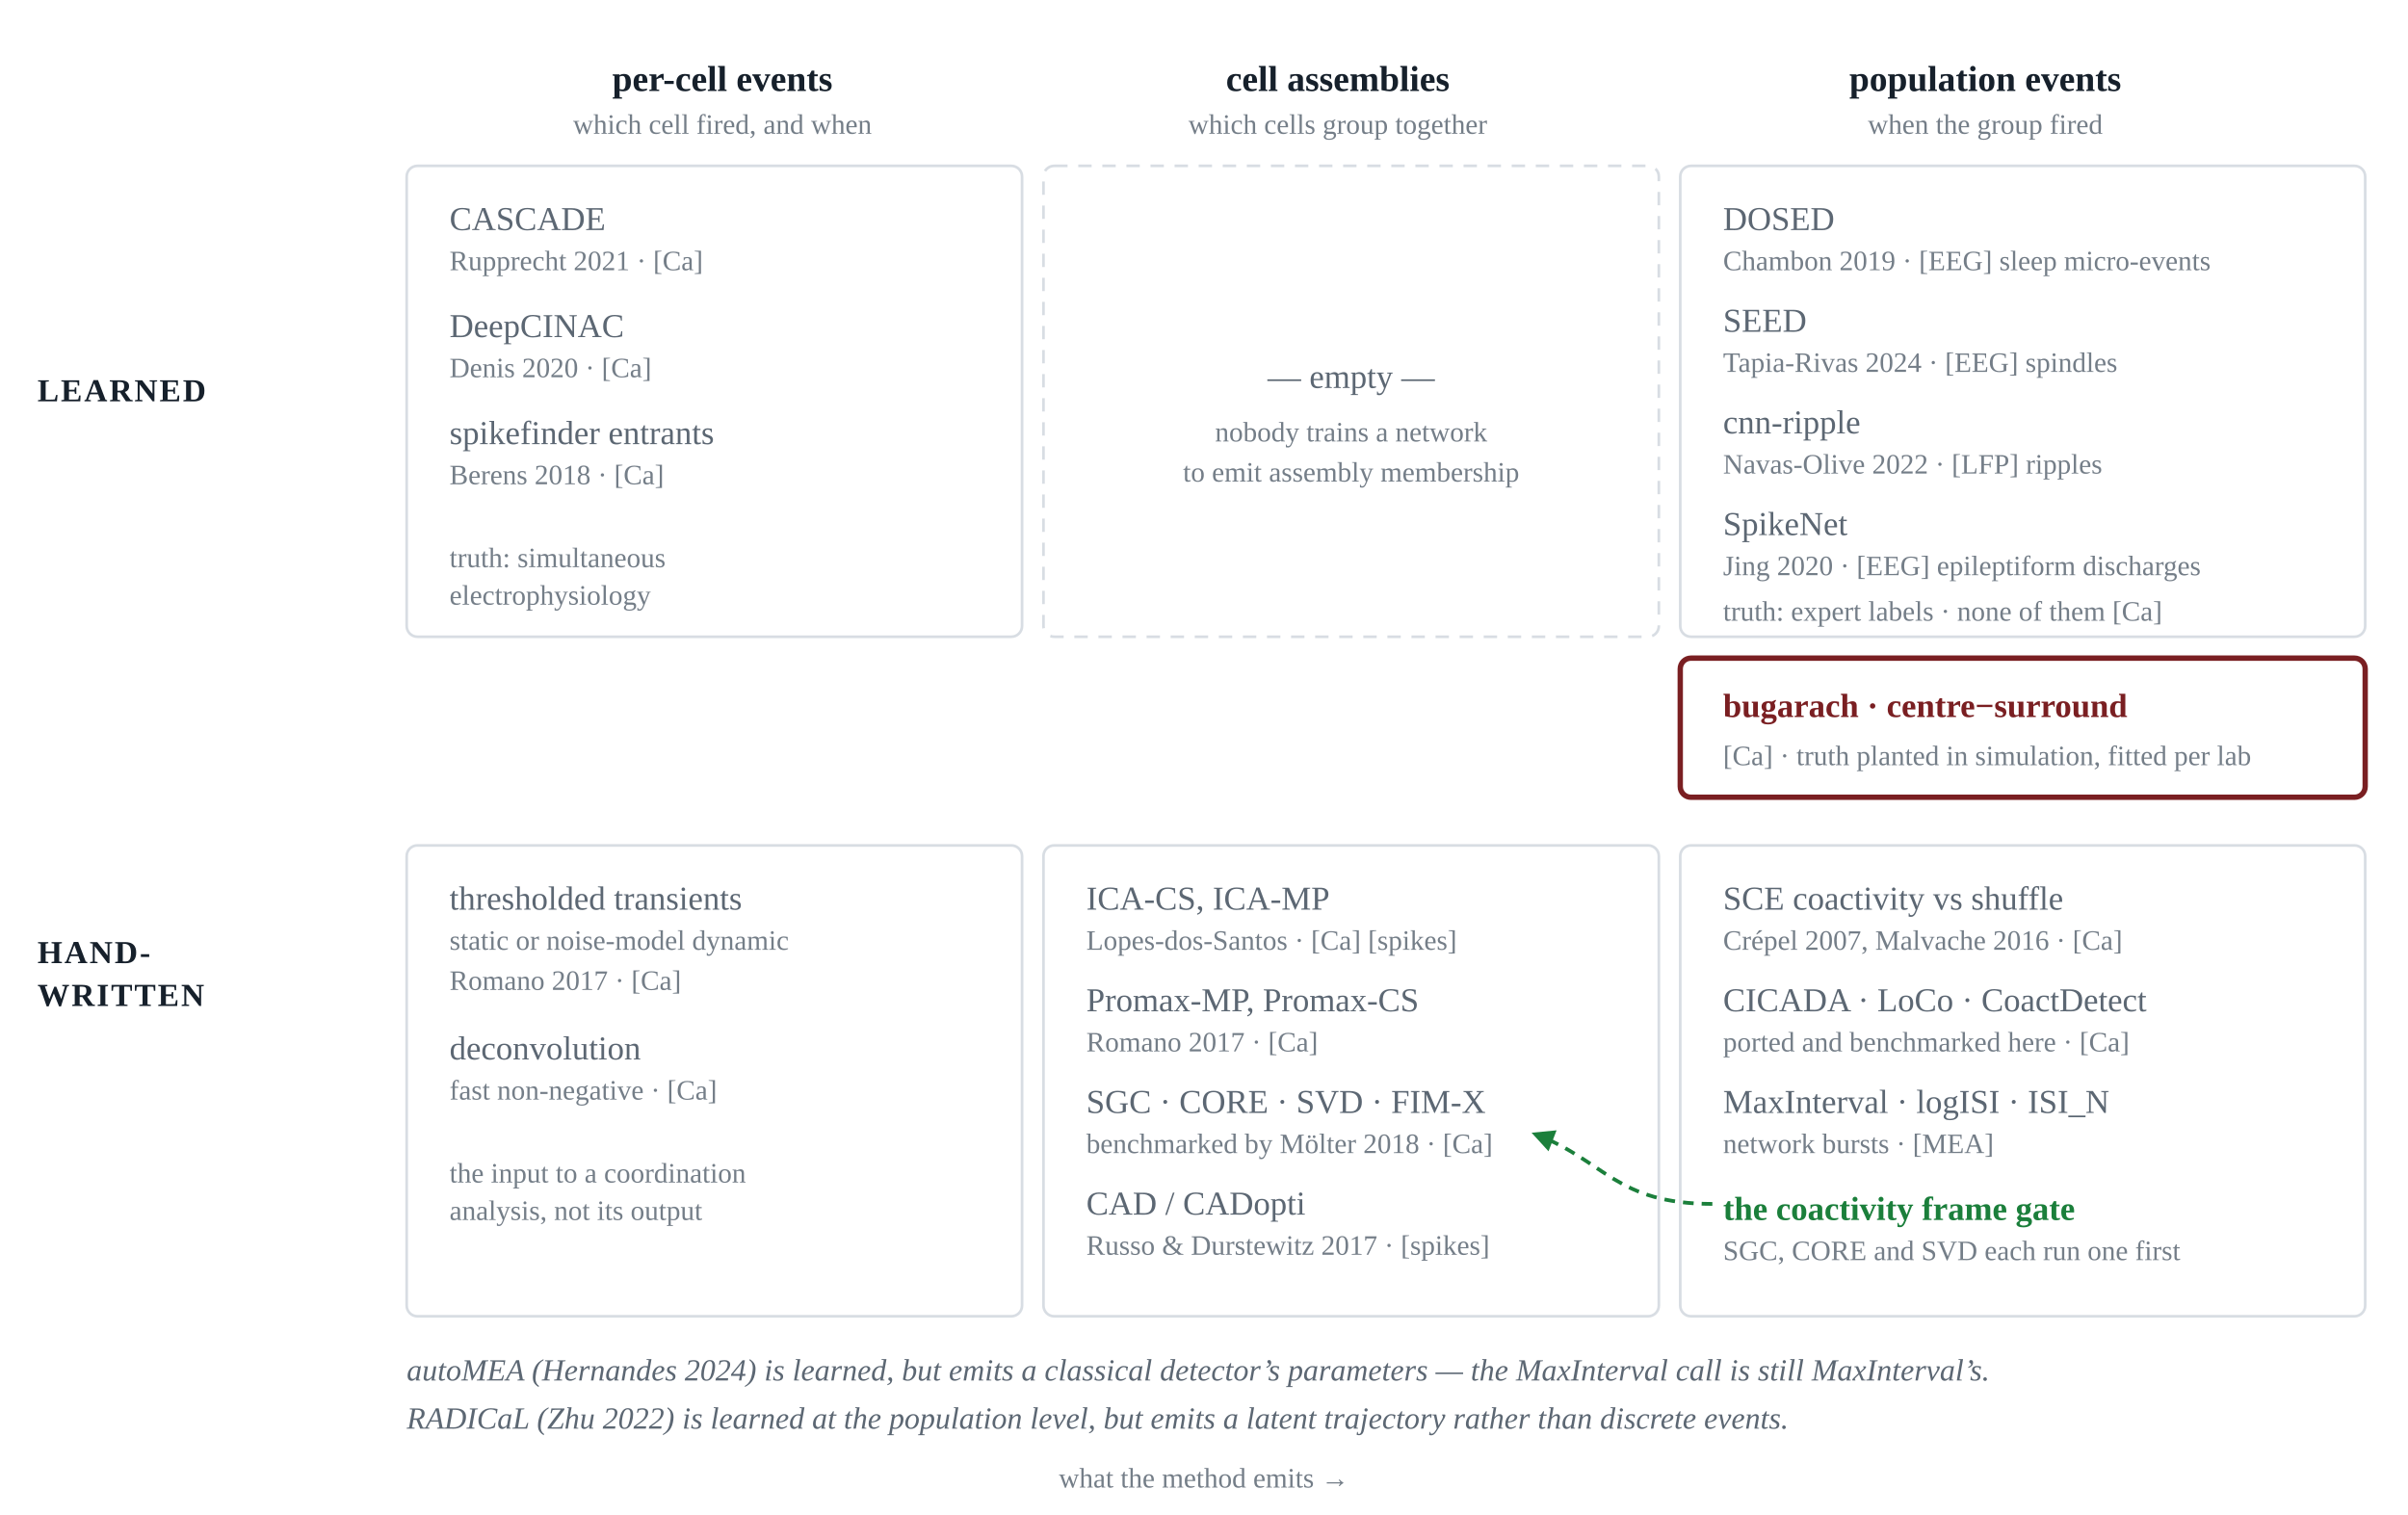
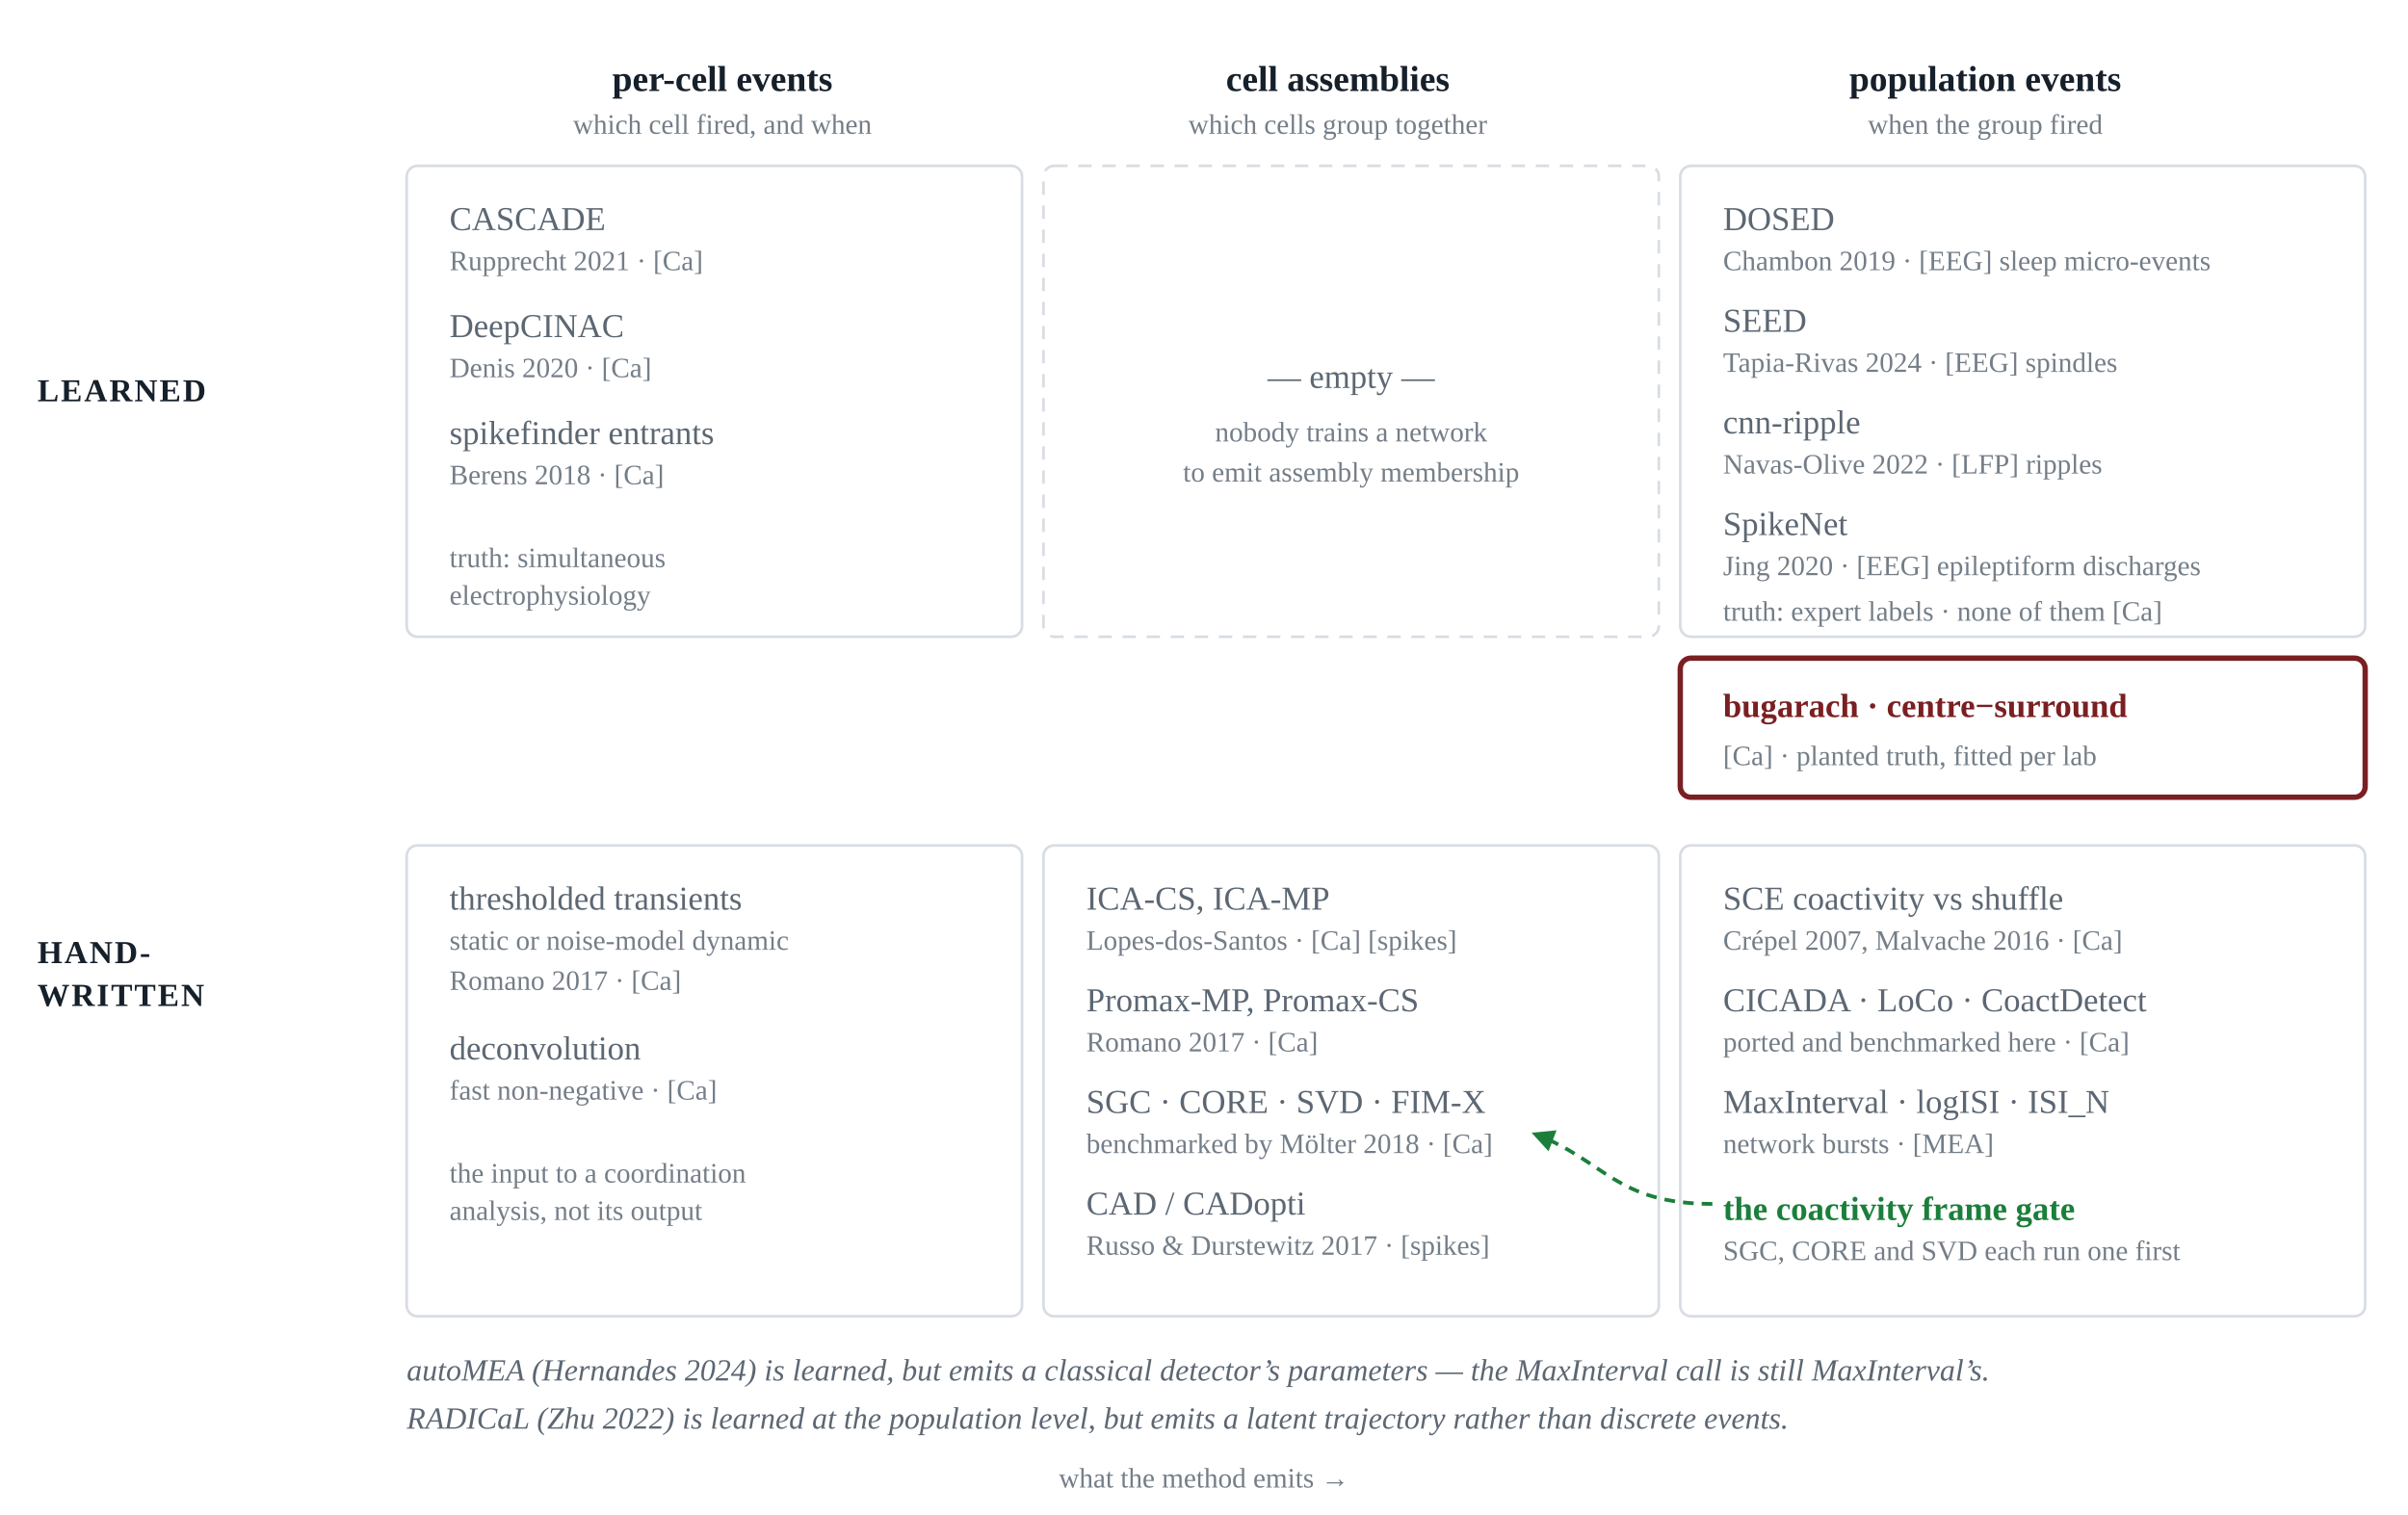
<svg xmlns="http://www.w3.org/2000/svg" viewBox="0 0 900 566" role="img" aria-label="A six-cell map of coordination-detection methods in neuroscience. Columns are what a method emits: per-cell events, cell assemblies meaning which cells group together, and population events meaning when the group fired. Rows are how it decides: learned from data on top, hand-written rules below. Bottom left and bottom middle are crowded with classical work — thresholded transients, and the ICA, Promax, SGC, CORE, SVD, FIM-X and CAD assembly detectors. Bottom right holds the classical population-event detectors including the SCE rule, CICADA, LoCo, CoactDetect and the MEA network-burst methods, plus the coactivity frame gate that SGC, CORE and SVD each run before they can begin. Top left holds the learned per-cell methods CASCADE, DeepCINAC and the spikefinder entrants. The cell for learned assembly detection is empty — nobody trains a network to emit assembly membership. Top right, the learned population-event detectors, holds DOSED and SEED on sleep EEG, cnn-ripple on hippocampal LFP and SpikeNet on clinical EEG — four methods, none of them calcium imaging — and bugarach's centre-surround model, which is the only calcium-imaging entry and the only one whose ground truth is planted in simulation rather than labelled by an expert. Two notes sit outside the grid: autoMEA is learned but emits a classical detector's parameters rather than detections, and RADICaL is learned at the population level but emits a latent trajectory rather than discrete events.">
  <style>
    .lbl  { font-family: var(--sans, -apple-system, BlinkMacSystemFont, "Segoe UI", Roboto, sans-serif); fill: var(--muted, #5c6773); }
    .hd   { font-size: 13.5px; font-weight: 700; fill: var(--ink, #16202b); }
    .ax   { font-size: 12px; font-weight: 700; fill: var(--ink, #16202b); letter-spacing: .06em; }
    .it   { font-size: 12.5px; }
    .sub  { font-size: 10.5px; fill: var(--muted, #5c6773); opacity: .85; }
    .note { font-size: 11.5px; font-style: italic; }
    .cell { fill: var(--card, #fff); stroke: var(--rule, #d8dde3); stroke-width: 1; }
    .empty{ fill: none; stroke: var(--rule, #d8dde3); stroke-width: 1; stroke-dasharray: 5 4; }
    .ours { fill: none; stroke: var(--learned, #7a1f22); stroke-width: 2; }
    .oursT{ fill: var(--learned, #7a1f22); font-weight: 700; }
    .gate { fill: var(--truth, #1b7f3b); font-weight: 700; }
  </style>
  <text class="lbl hd" x="270" y="34" text-anchor="middle">per-cell events</text>
  <text class="lbl sub" x="270" y="50" text-anchor="middle">which cell fired, and when</text>
  <text class="lbl hd" x="500" y="34" text-anchor="middle">cell assemblies</text>
  <text class="lbl sub" x="500" y="50" text-anchor="middle">which cells group together</text>
  <text class="lbl hd" x="742" y="34" text-anchor="middle">population events</text>
  <text class="lbl sub" x="742" y="50" text-anchor="middle">when the group fired</text>
  <text class="lbl ax" x="14" y="150">LEARNED</text>
  <text class="lbl ax" x="14" y="360">HAND-</text>
  <text class="lbl ax" x="14" y="376">WRITTEN</text>
  <text class="lbl sub" x="450" y="556" text-anchor="middle">what the method emits →</text>
  <rect class="cell" x="152" y="62" width="230" height="176" rx="4" />
  <text class="lbl it" x="168" y="86">CASCADE</text>
  <text class="lbl sub" x="168" y="101">Rupprecht 2021 · [Ca]</text>
  <text class="lbl it" x="168" y="126">DeepCINAC</text>
  <text class="lbl sub" x="168" y="141">Denis 2020 · [Ca]</text>
  <text class="lbl it" x="168" y="166">spikefinder entrants</text>
  <text class="lbl sub" x="168" y="181">Berens 2018 · [Ca]</text>
  <text class="lbl sub" x="168" y="212">truth: simultaneous</text>
  <text class="lbl sub" x="168" y="226">electrophysiology</text>
  <rect class="empty" x="390" y="62" width="230" height="176" rx="4" />
  <text class="lbl it" x="505" y="145" text-anchor="middle">— empty —</text>
  <text class="lbl sub" x="505" y="165" text-anchor="middle">nobody trains a network</text>
  <text class="lbl sub" x="505" y="180" text-anchor="middle">to emit assembly membership</text>
  <rect class="cell" x="628" y="62" width="256" height="176" rx="4" />
  <text class="lbl it" x="644" y="86">DOSED</text>
  <text class="lbl sub" x="644" y="101">Chambon 2019 · [EEG] sleep micro-events</text>
  <text class="lbl it" x="644" y="124">SEED</text>
  <text class="lbl sub" x="644" y="139">Tapia-Rivas 2024 · [EEG] spindles</text>
  <text class="lbl it" x="644" y="162">cnn-ripple</text>
  <text class="lbl sub" x="644" y="177">Navas-Olive 2022 · [LFP] ripples</text>
  <text class="lbl it" x="644" y="200">SpikeNet</text>
  <text class="lbl sub" x="644" y="215">Jing 2020 · [EEG] epileptiform discharges</text>
  <text class="lbl sub" x="644" y="232">truth: expert labels · none of them [Ca]</text>
  <rect class="ours" x="628" y="246" width="256" height="52" rx="4" />
  <text class="lbl it oursT" x="644" y="268">bugarach · centre−surround</text>
-   <text class="lbl sub" x="644" y="286">[Ca] · truth planted in simulation, fitted per lab</text>
+   <text class="lbl sub" x="644" y="286">[Ca] · planted truth, fitted per lab</text>
  <rect class="cell" x="152" y="316" width="230" height="176" rx="4" />
  <text class="lbl it" x="168" y="340">thresholded transients</text>
  <text class="lbl sub" x="168" y="355">static or noise-model dynamic</text>
  <text class="lbl sub" x="168" y="370">Romano 2017 · [Ca]</text>
  <text class="lbl it" x="168" y="396">deconvolution</text>
  <text class="lbl sub" x="168" y="411">fast non-negative · [Ca]</text>
  <text class="lbl sub" x="168" y="442">the input to a coordination</text>
  <text class="lbl sub" x="168" y="456">analysis, not its output</text>
  <rect class="cell" x="390" y="316" width="230" height="176" rx="4" />
  <text class="lbl it" x="406" y="340">ICA-CS, ICA-MP</text>
  <text class="lbl sub" x="406" y="355">Lopes-dos-Santos · [Ca] [spikes]</text>
  <text class="lbl it" x="406" y="378">Promax-MP, Promax-CS</text>
  <text class="lbl sub" x="406" y="393">Romano 2017 · [Ca]</text>
  <text class="lbl it" x="406" y="416">SGC · CORE · SVD · FIM-X</text>
  <text class="lbl sub" x="406" y="431">benchmarked by Mölter 2018 · [Ca]</text>
  <text class="lbl it" x="406" y="454">CAD / CADopti</text>
  <text class="lbl sub" x="406" y="469">Russo &amp; Durstewitz 2017 · [spikes]</text>
  <rect class="cell" x="628" y="316" width="256" height="176" rx="4" />
  <text class="lbl it" x="644" y="340">SCE coactivity vs shuffle</text>
  <text class="lbl sub" x="644" y="355">Crépel 2007, Malvache 2016 · [Ca]</text>
  <text class="lbl it" x="644" y="378">CICADA · LoCo · CoactDetect</text>
  <text class="lbl sub" x="644" y="393">ported and benchmarked here · [Ca]</text>
  <text class="lbl it" x="644" y="416">MaxInterval · logISI · ISI_N</text>
  <text class="lbl sub" x="644" y="431">network bursts · [MEA]</text>
  <text class="lbl it gate" x="644" y="456">the coactivity frame gate</text>
  <text class="lbl sub" x="644" y="471">SGC, CORE and SVD each run one first</text>
  <defs>
    <marker id="ga" viewBox="0 0 10 10" refX="8" refY="5" markerWidth="6" markerHeight="6" orient="auto-start-reverse">
      <path d="M 0 0 L 10 5 L 0 10 z" fill="var(--truth, #1b7f3b)" />
    </marker>
  </defs>
  <path d="M 640 450 C 604 450 600 434 574 424" fill="none" stroke="var(--truth, #1b7f3b)" stroke-width="1.4" stroke-dasharray="4 3" marker-end="url(#ga)" />
  <text class="lbl note" x="152" y="516">autoMEA (Hernandes 2024) is learned, but emits a classical detector’s parameters — the MaxInterval call is still MaxInterval’s.</text>
  <text class="lbl note" x="152" y="534">RADICaL (Zhu 2022) is learned at the population level, but emits a latent trajectory rather than discrete events.</text>
</svg>
